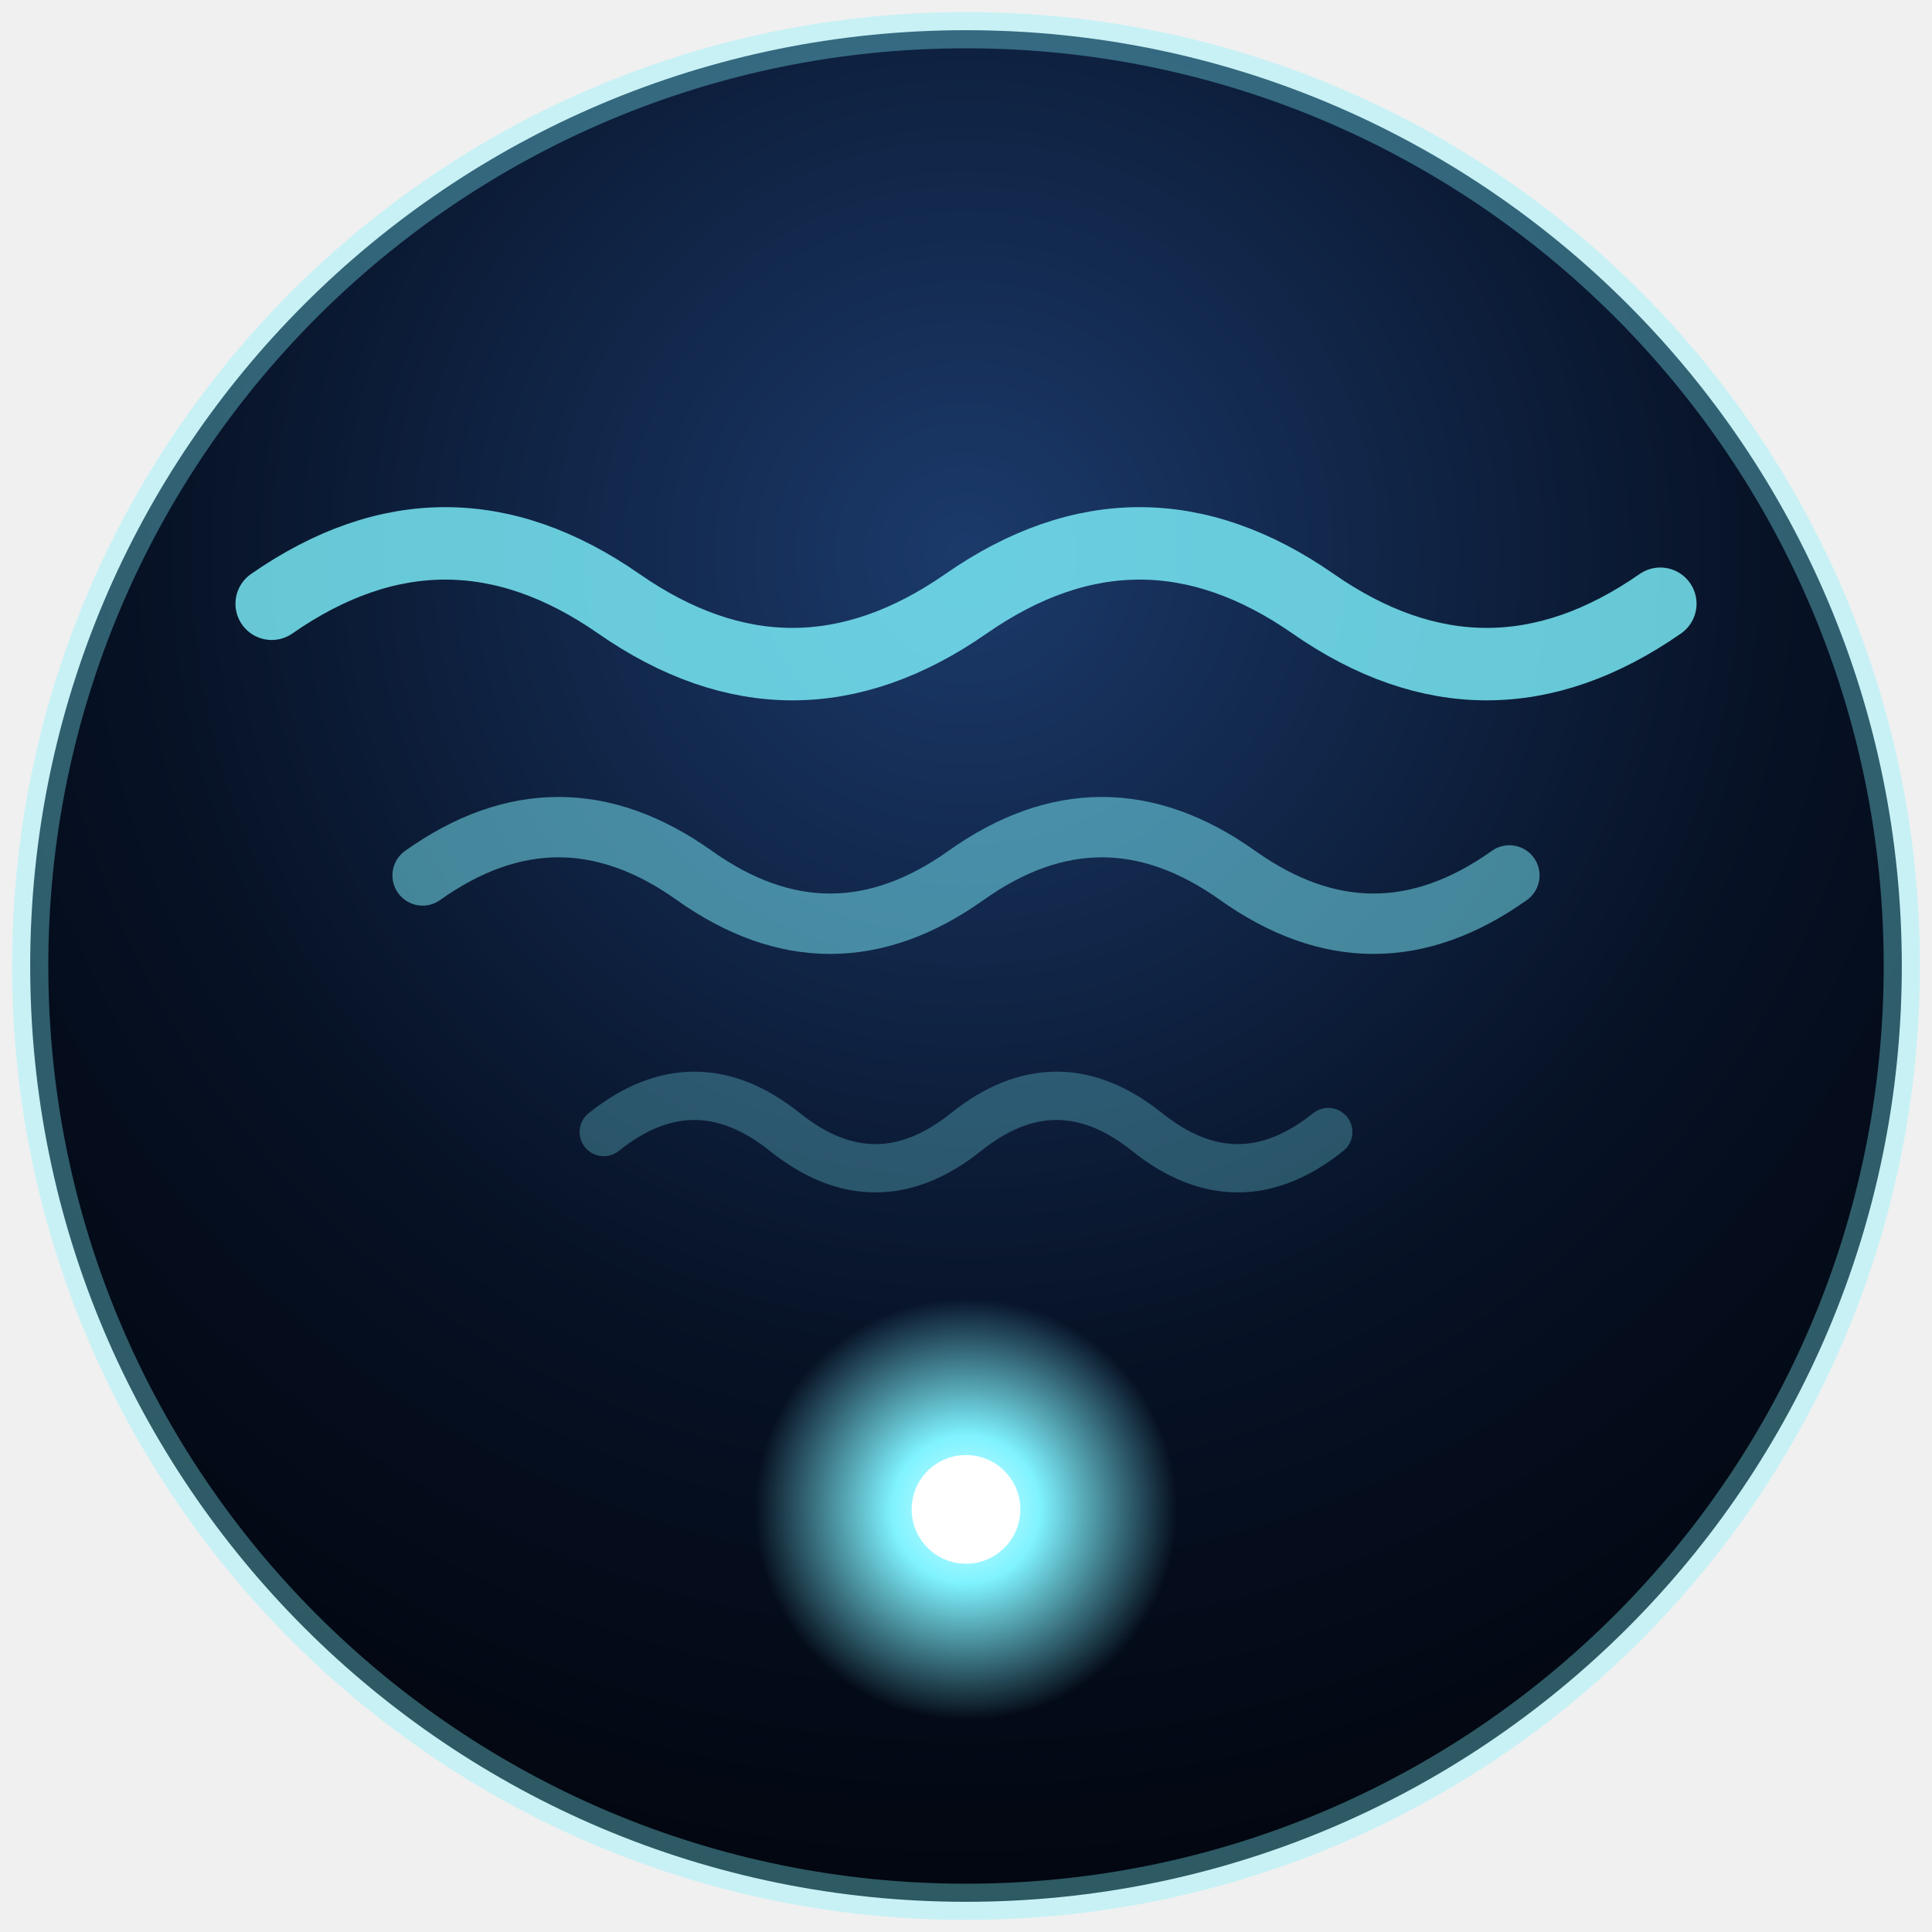
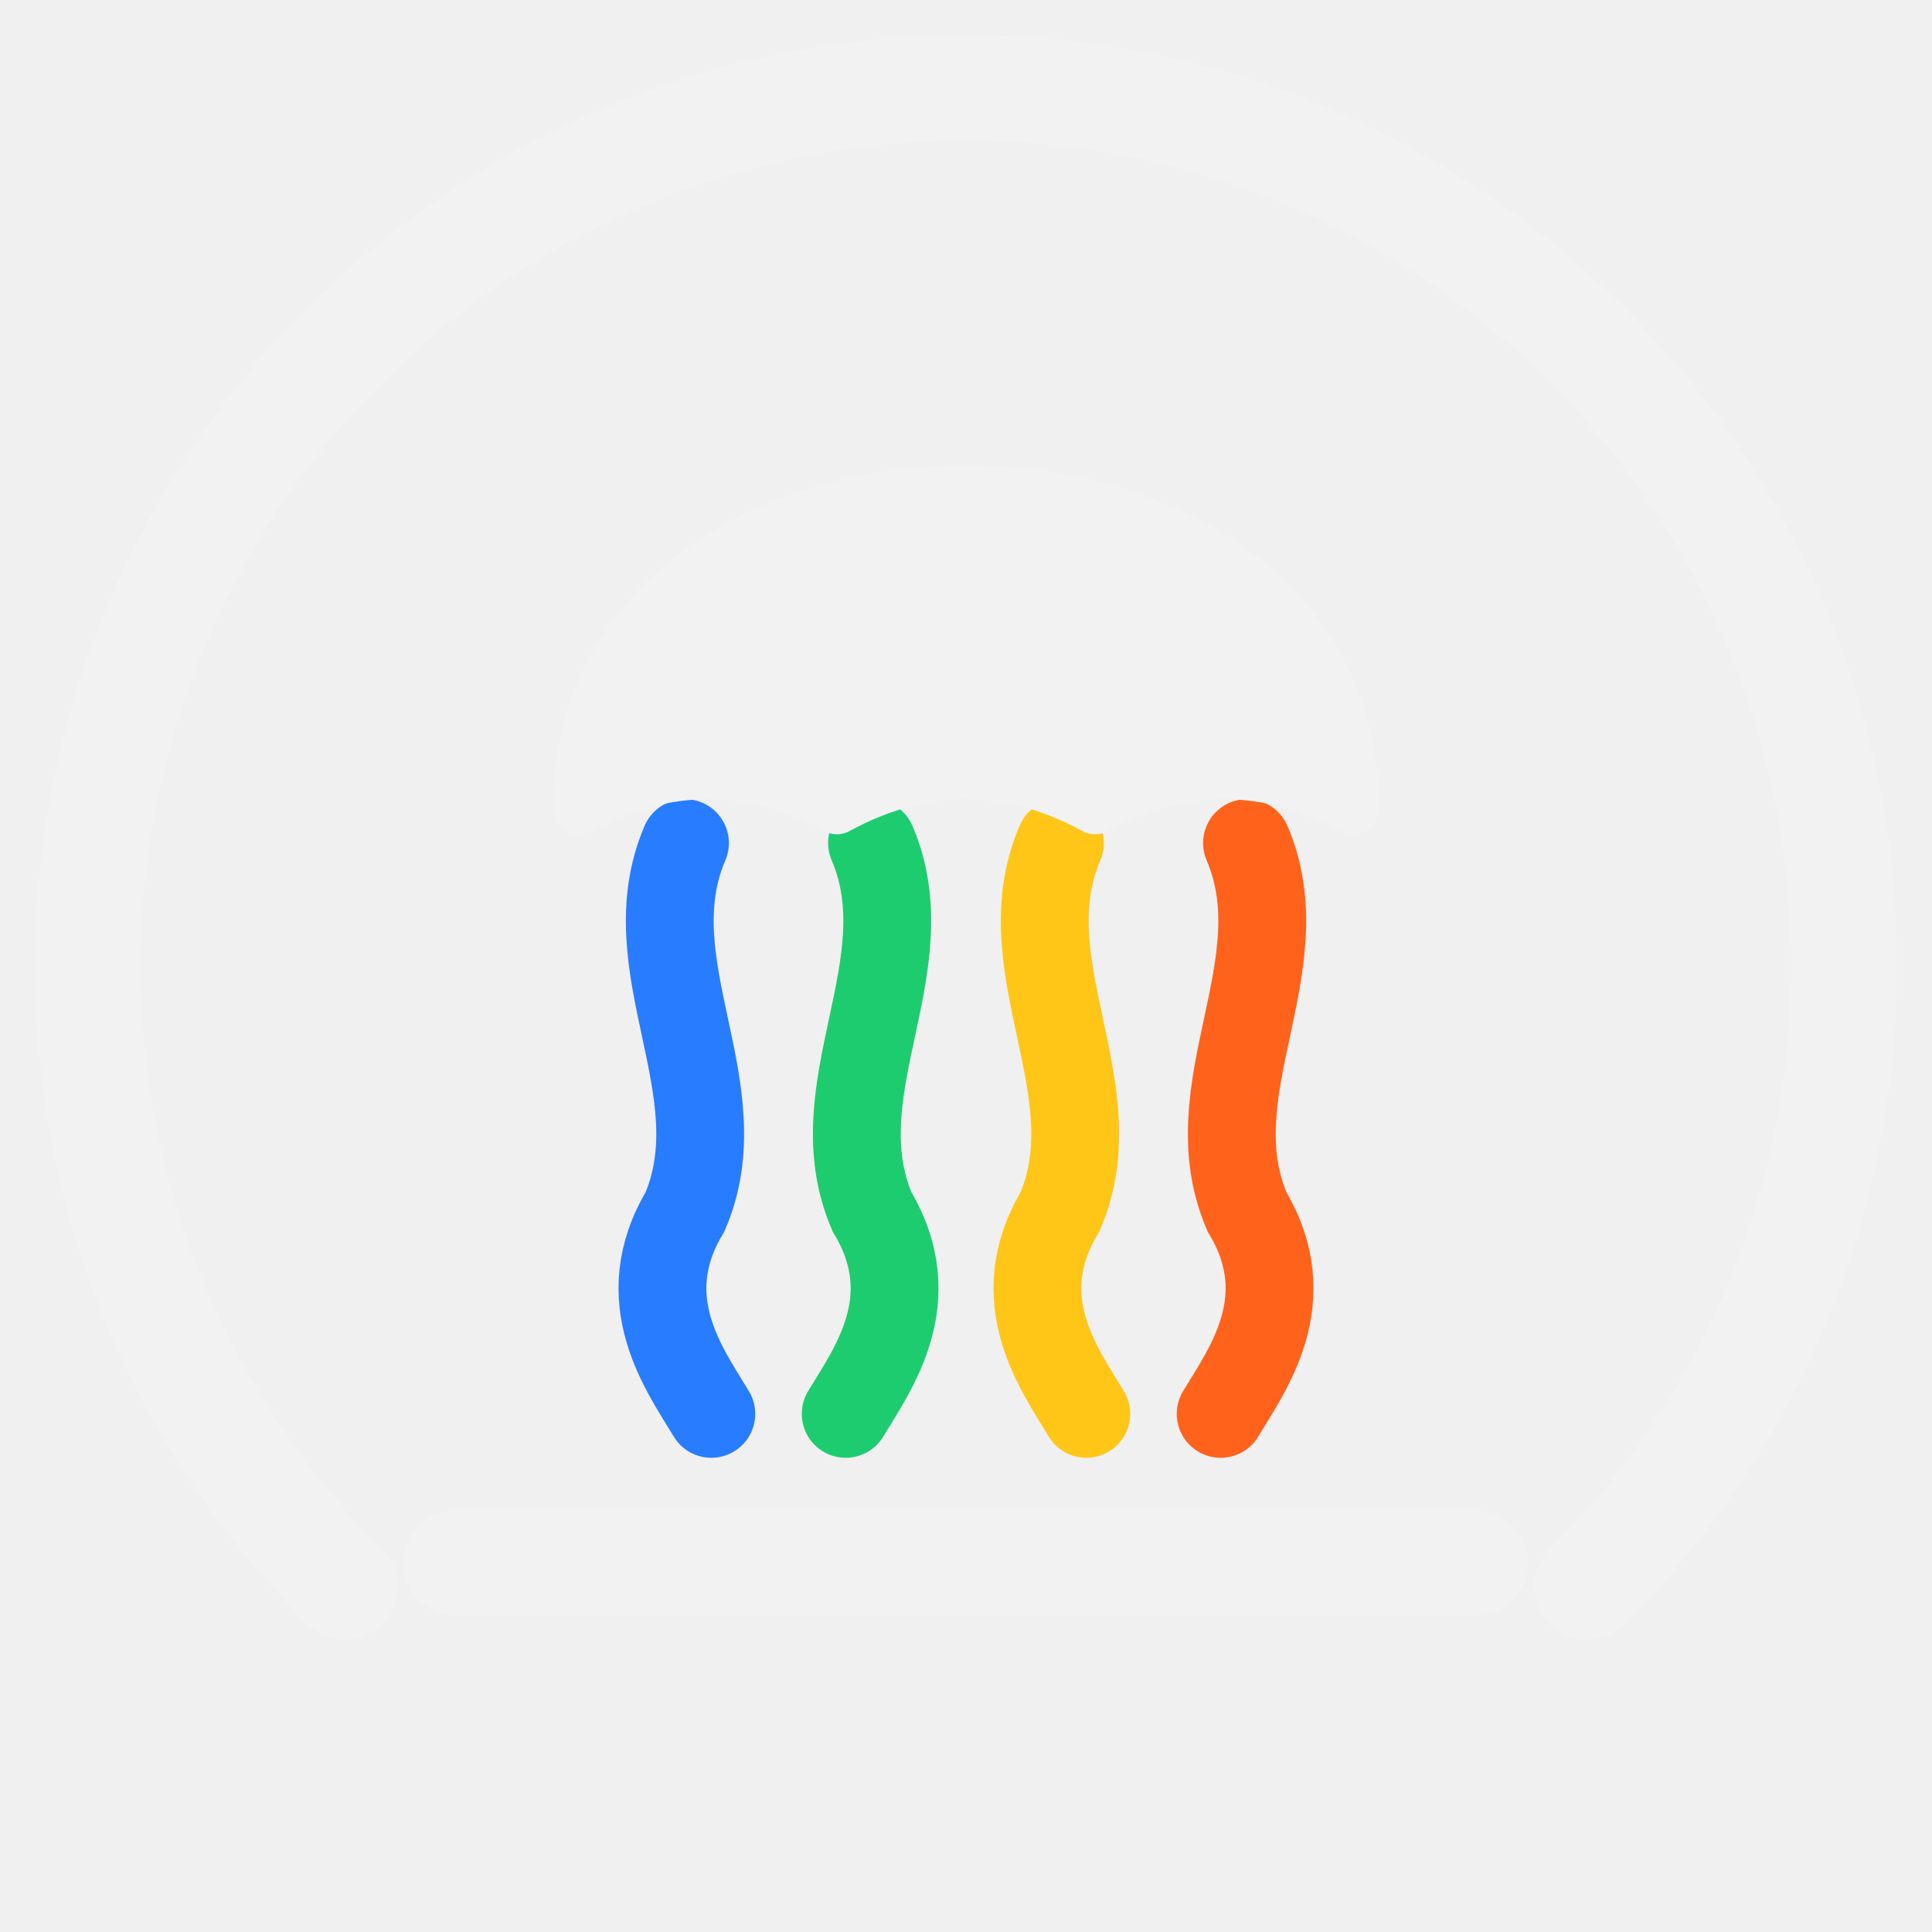
- <svg xmlns="http://www.w3.org/2000/svg" viewBox="0 0 64 64">
-   <defs>
-     <radialGradient id="d" cx="50%" cy="28%" r="78%">
-       <stop offset="0" stop-color="#1b3a6b" />
-       <stop offset=".55" stop-color="#071226" />
-       <stop offset="1" stop-color="#01040b" />
-     </radialGradient>
-     <radialGradient id="g" cx="50%" cy="50%" r="50%">
-       <stop offset="0" stop-color="#d9fdff" />
-       <stop offset=".35" stop-color="#7ff3ff" />
-       <stop offset="1" stop-color="#7ff3ff" stop-opacity="0" />
-     </radialGradient>
-   </defs>
-   <circle cx="32" cy="32" r="31" fill="url(#d)" stroke="#7ff3ff" stroke-opacity=".35" stroke-width="1.2" />
-   <g fill="none" stroke="#7ff3ff" stroke-linecap="round">
-     <path d="M9 20 q5.75 -4 11.5 0 t11.5 0 t11.5 0 t11.5 0" stroke-opacity=".8" stroke-width="2.4" />
-     <path d="M14 29 q4.5 -3.2 9 0 t9 0 t9 0 t9 0" stroke-opacity=".5" stroke-width="2" />
-     <path d="M20 37.5 q3 -2.4 6 0 t6 0 t6 0 t6 0" stroke-opacity=".28" stroke-width="1.6" />
-   </g>
-   <circle cx="32" cy="50" r="7" fill="url(#g)" />
-   <circle cx="32" cy="50" r="1.8" fill="#ffffff" />
+ <svg xmlns="http://www.w3.org/2000/svg" viewBox="20 20 220 220" width="220" height="220" role="img" aria-label="ABYSS">
+   <path d="M59.29 200.71 A100.00 100.00 0 1 1 200.71 200.71" fill="none" stroke="#F2F2F2" stroke-width="12" stroke-linecap="round" />
+   <rect x="66.00" y="192.00" width="128" height="12" rx="6" fill="#F2F2F2" />
+   <path d="M98 116 C92 130 104 144 98 158 C92 168 98 176 101.0 181" fill="none" stroke="#287CFF" stroke-width="10" stroke-linecap="round" />
+   <path d="M119.3 116 C125.3 130 113.3 144 119.3 158 C125.3 168 119.3 176 116.3 181" fill="none" stroke="#1ECC70" stroke-width="10" stroke-linecap="round" />
+   <path d="M140.7 116 C134.7 130 146.7 144 140.7 158 C134.7 168 140.7 176 143.7 181" fill="none" stroke="#FFC618" stroke-width="10" stroke-linecap="round" />
+   <path d="M162 116 C168 130 156 144 162 158 C168 168 162 176 159.0 181" fill="none" stroke="#FF621A" stroke-width="10" stroke-linecap="round" />
+   <path d="M86 112 C86 64 174 64 174 112 Q159.3 104 144.7 112 Q130 104 115.3 112 Q100.7 104 86 112 Z" fill="#F2F2F2" stroke="#F2F2F2" stroke-width="6" stroke-linejoin="round" />
</svg>
